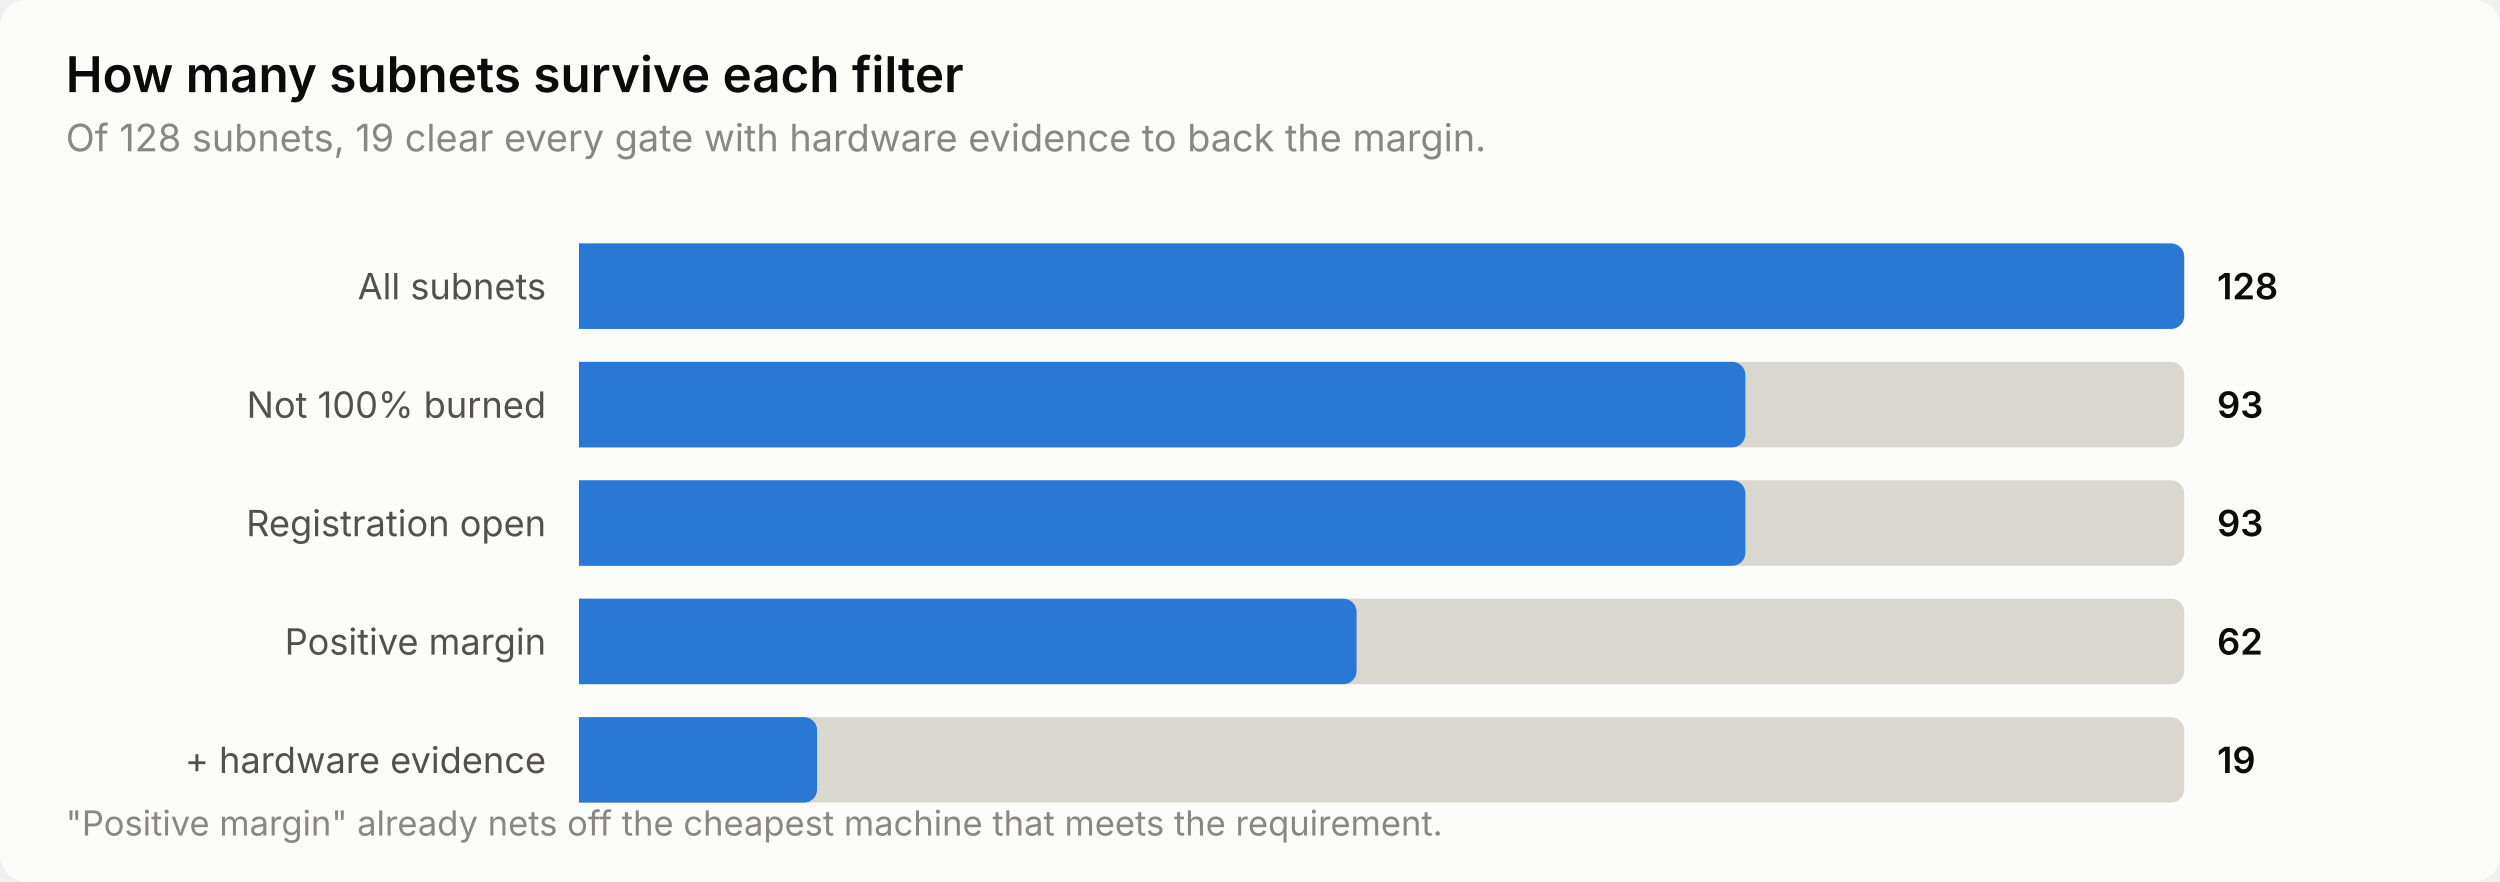
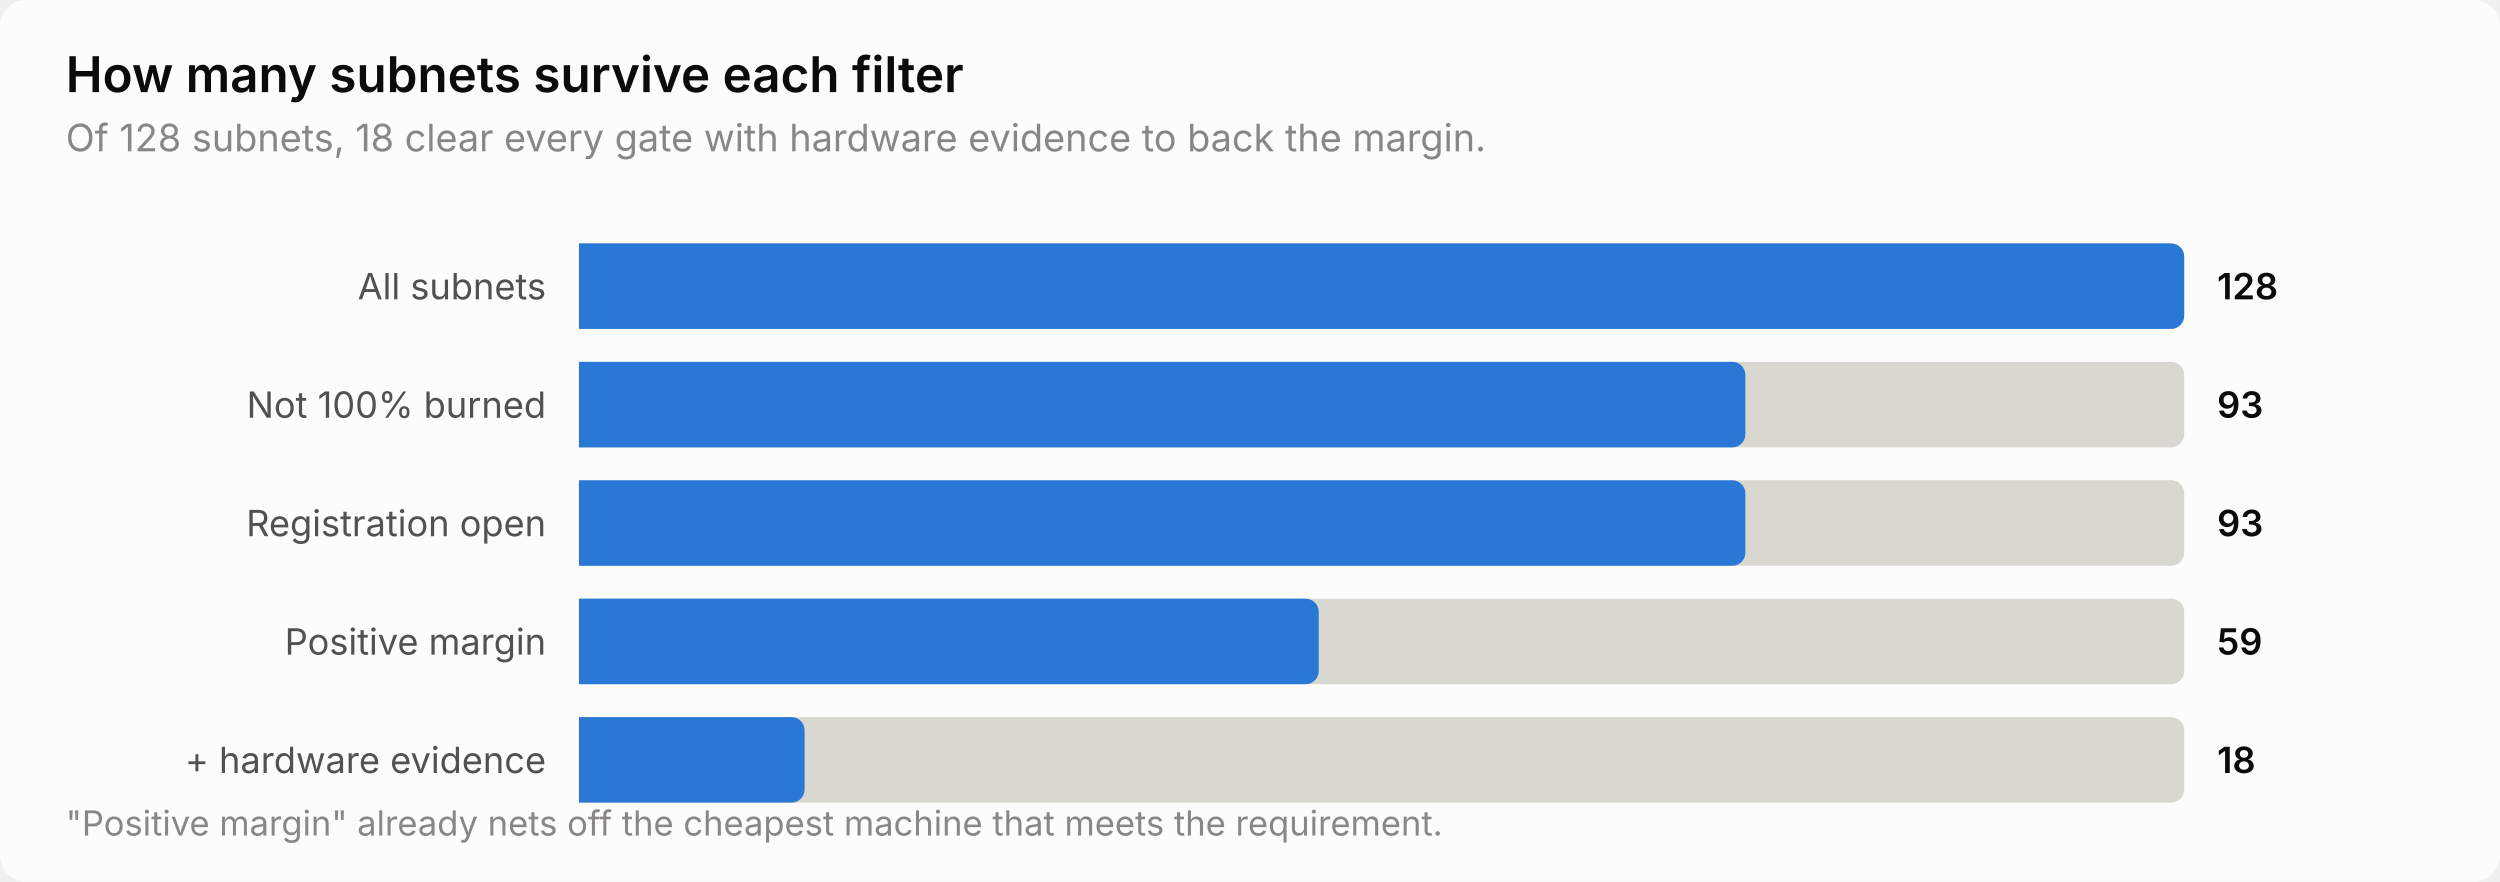
<svg xmlns="http://www.w3.org/2000/svg" width="760" height="268" viewBox="0 0 760 268" role="img" aria-label="How many subnets survive each filter">
  <style>
    text { font-family: system-ui, -apple-system, 'Segoe UI', sans-serif; }
    .t-title { font-size: 15px; font-weight: 600; }
    .t-sub { font-size: 11.5px; }
    .t-lab { font-size: 11px; }
    .t-val { font-size: 11px; font-weight: 600; font-variant-numeric: tabular-nums; }
    .t-tick { font-size: 10.5px; font-variant-numeric: tabular-nums; }

    .surface { fill: #fcfcfb; }
    .ink { fill: #0b0b0b; }
    .ink2 { fill: #52514e; }
    .muted { fill: #898781; }
    .grid { stroke: #e1e0d9; }
    .axis { stroke: #c3c2b7; }
    .accent { fill: #2a78d6; }
    .critical { fill: #d03b3b; }
    .deemph { fill: #d8d7d0; }

    @media (prefers-color-scheme: dark) {
      .surface { fill: #1a1a19; }
      .ink { fill: #ffffff; }
      .ink2 { fill: #c3c2b7; }
      .muted { fill: #898781; }
      .grid { stroke: #2c2c2a; }
      .axis { stroke: #383835; }
      .accent { fill: #3987e5; }
      .deemph { fill: #3a3a37; }
    }
</style>
  <rect class="surface" width="760" height="268" rx="8" />
  <text class="ink t-title" x="20" y="28">How many subnets survive each filter</text>
-   <text class="muted t-sub" x="20" y="46">Of 128 subnets, 19 clear every gate with hardware evidence to back the margin.</text>
+   <text class="muted t-sub" x="20" y="46">Of 128 subnets, 18 clear every gate with hardware evidence to back the margin.</text>
  <text class="ink2 t-lab" x="166" y="91" text-anchor="end">All subnets</text>
  <path class="deemph" d="M176.0,74.0 H660.0 a4.0,4.0 0 0 1 4.0,4.0 V96.0 a4.0,4.0 0 0 1 -4.0,4.0 H176.0 Z" />
  <path class="accent" d="M176.0,74.0 H660.0 a4.0,4.0 0 0 1 4.0,4.0 V96.0 a4.0,4.0 0 0 1 -4.0,4.0 H176.0 Z" />
  <text class="ink t-val" x="674" y="91">128</text>
  <text class="ink2 t-lab" x="166" y="127" text-anchor="end">Not 100% burned</text>
  <path class="deemph" d="M176.0,110.0 H660.0 a4.0,4.0 0 0 1 4.0,4.0 V132.0 a4.0,4.0 0 0 1 -4.0,4.0 H176.0 Z" />
  <path class="accent" d="M176.0,110.0 H526.6 a4.0,4.0 0 0 1 4.0,4.0 V132.0 a4.0,4.0 0 0 1 -4.0,4.0 H176.0 Z" />
  <text class="ink t-val" x="674" y="127">93</text>
  <text class="ink2 t-lab" x="166" y="163" text-anchor="end">Registration open</text>
  <path class="deemph" d="M176.0,146.0 H660.0 a4.0,4.0 0 0 1 4.0,4.0 V168.0 a4.0,4.0 0 0 1 -4.0,4.0 H176.0 Z" />
  <path class="accent" d="M176.0,146.0 H526.6 a4.0,4.0 0 0 1 4.0,4.0 V168.0 a4.0,4.0 0 0 1 -4.0,4.0 H176.0 Z" />
  <text class="ink t-val" x="674" y="163">93</text>
  <text class="ink2 t-lab" x="166" y="199" text-anchor="end">Positive margin</text>
  <path class="deemph" d="M176.0,182.0 H660.0 a4.0,4.0 0 0 1 4.0,4.0 V204.0 a4.0,4.0 0 0 1 -4.0,4.0 H176.0 Z" />
-   <path class="accent" d="M176.0,182.0 H408.4 a4.0,4.0 0 0 1 4.0,4.0 V204.0 a4.0,4.0 0 0 1 -4.0,4.0 H176.0 Z" />
-   <text class="ink t-val" x="674" y="199">62</text>
+   <path class="accent" d="M176.0,182.0 H396.9 a4.0,4.0 0 0 1 4.0,4.0 V204.0 a4.0,4.0 0 0 1 -4.0,4.0 H176.0 Z" />
+   <text class="ink t-val" x="674" y="199">59</text>
  <text class="ink2 t-lab" x="166" y="235" text-anchor="end">+ hardware evidence</text>
  <path class="deemph" d="M176.0,218.0 H660.0 a4.0,4.0 0 0 1 4.0,4.0 V240.0 a4.0,4.0 0 0 1 -4.0,4.0 H176.0 Z" />
-   <path class="accent" d="M176.0,218.0 H244.4 a4.0,4.0 0 0 1 4.0,4.0 V240.0 a4.0,4.0 0 0 1 -4.0,4.0 H176.0 Z" />
-   <text class="ink t-val" x="674" y="235">19</text>
+   <path class="accent" d="M176.0,218.0 H240.6 a4.0,4.0 0 0 1 4.0,4.0 V240.0 a4.0,4.0 0 0 1 -4.0,4.0 H176.0 Z" />
+   <text class="ink t-val" x="674" y="235">18</text>
  <text class="muted t-tick" x="20" y="254">"Positive margin" already nets off the cheapest machine that meets the requirement.</text>
</svg>
